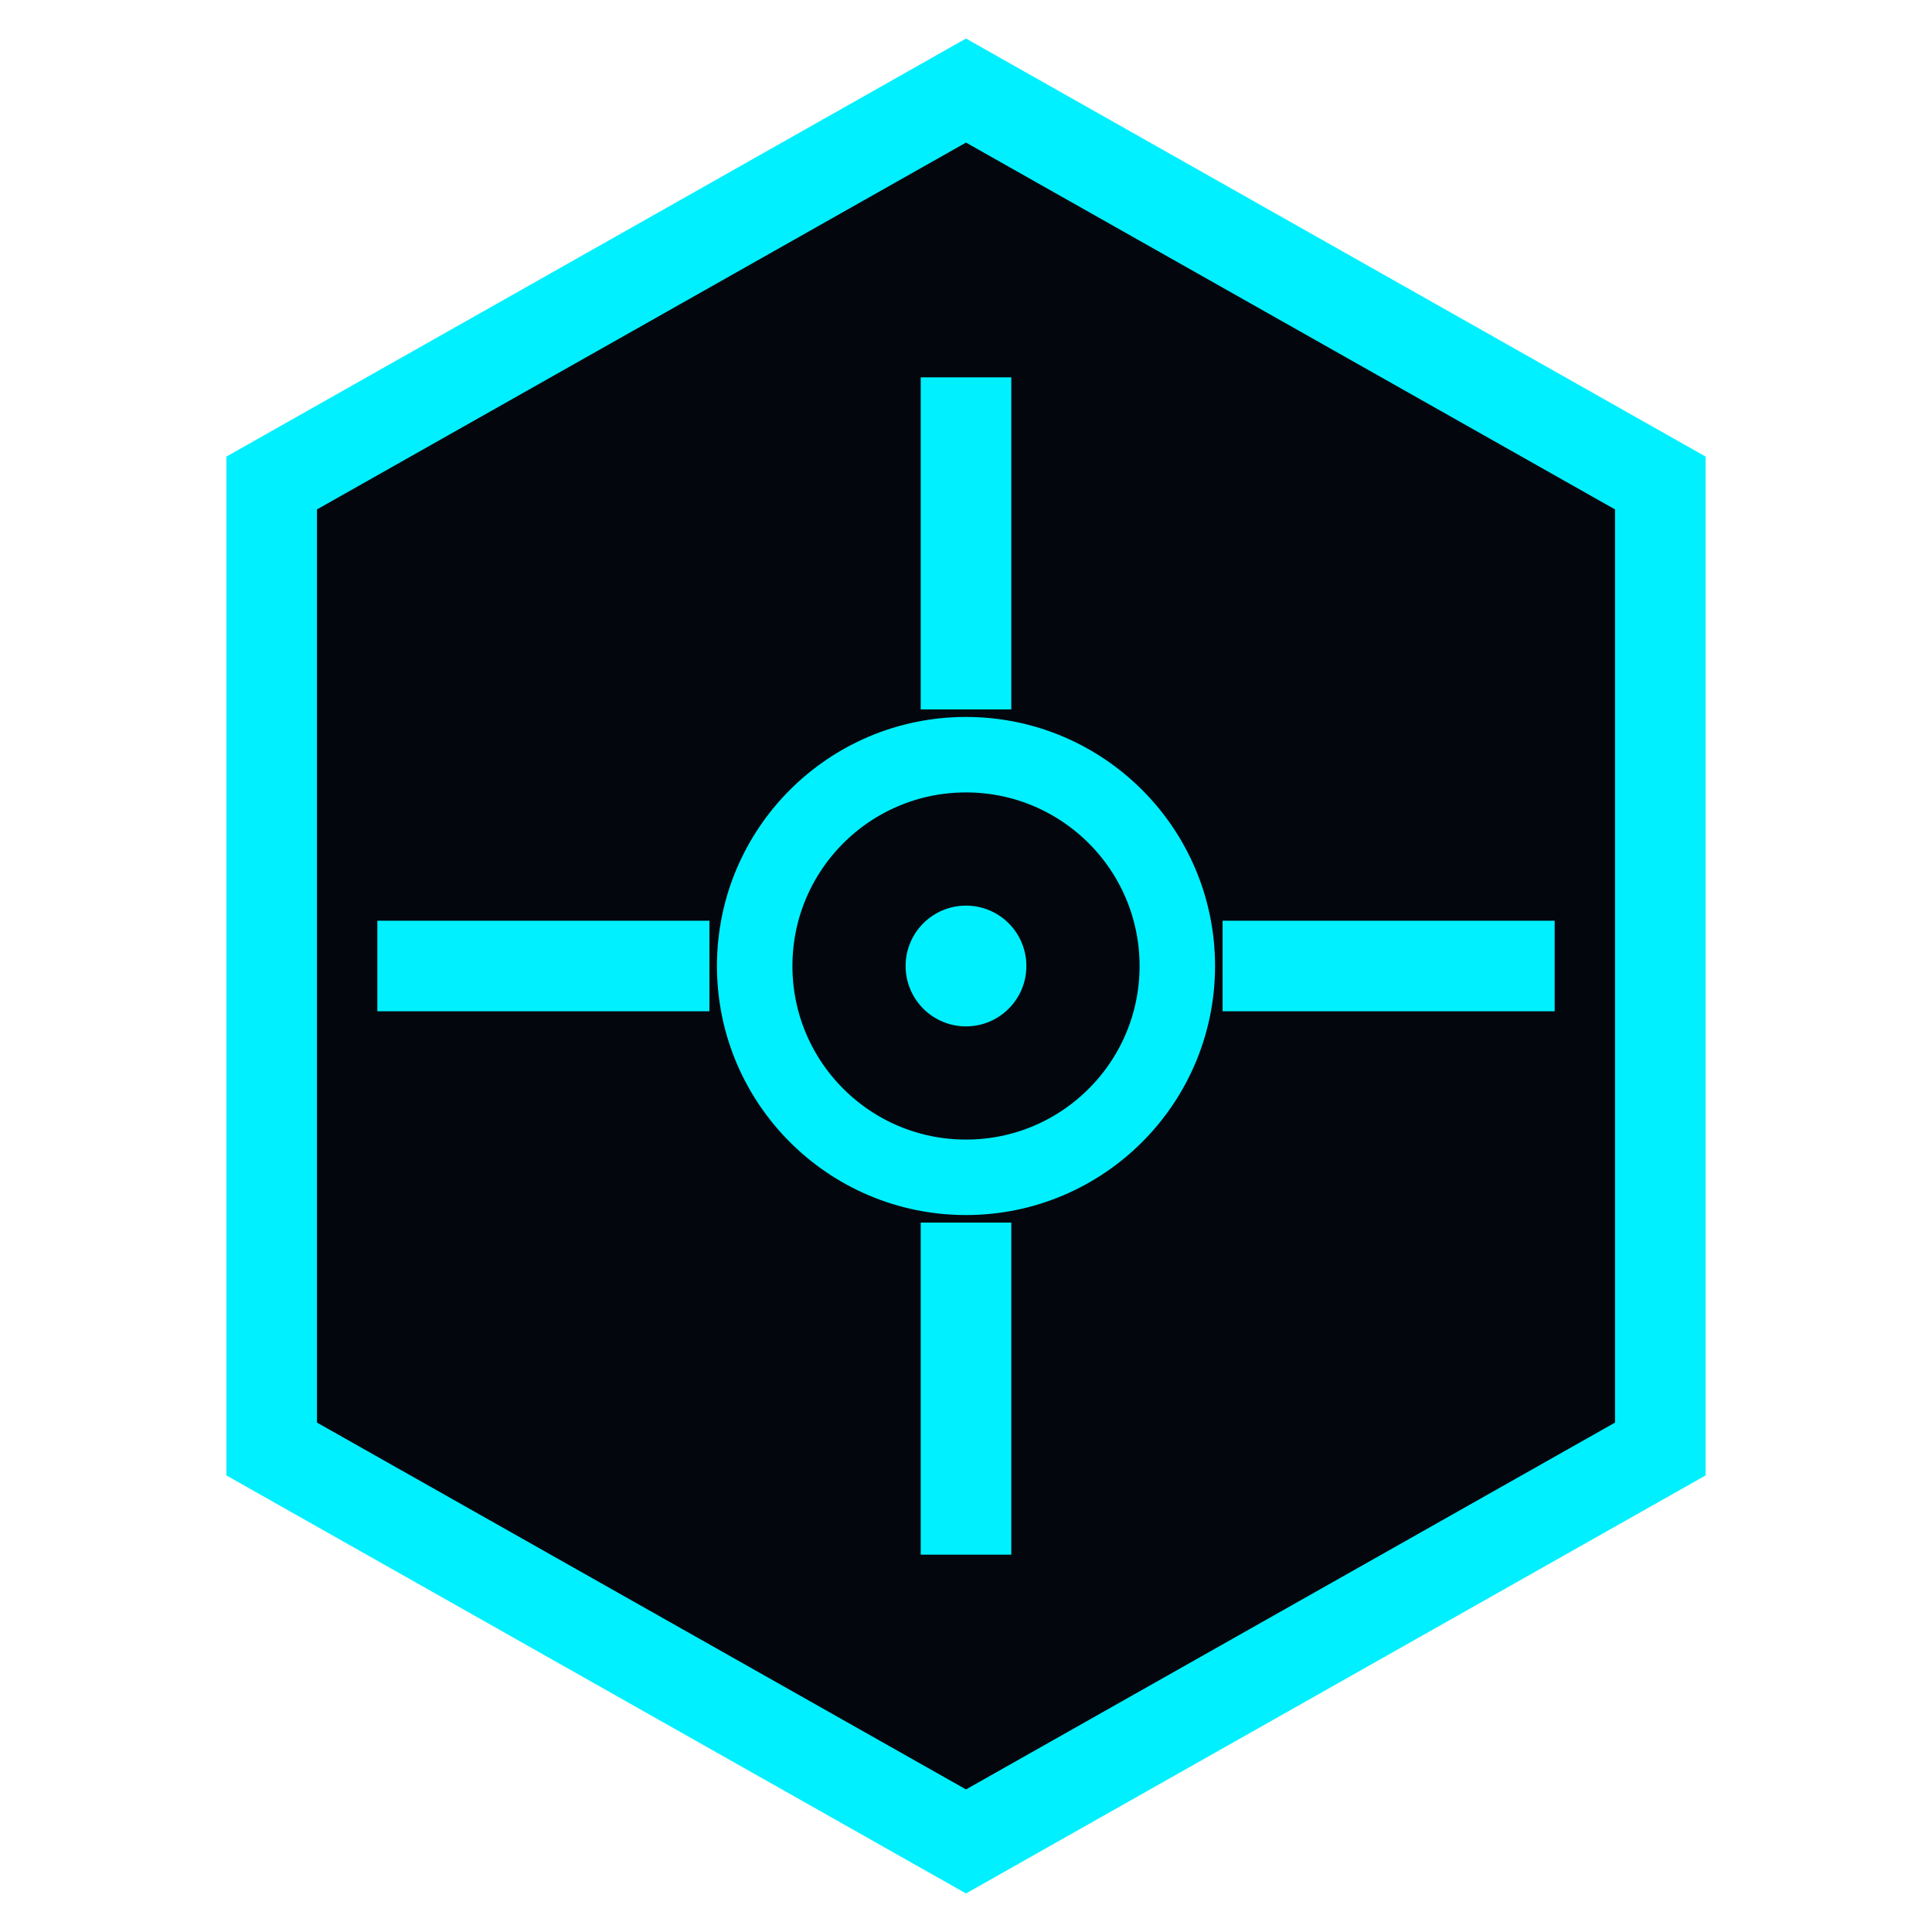
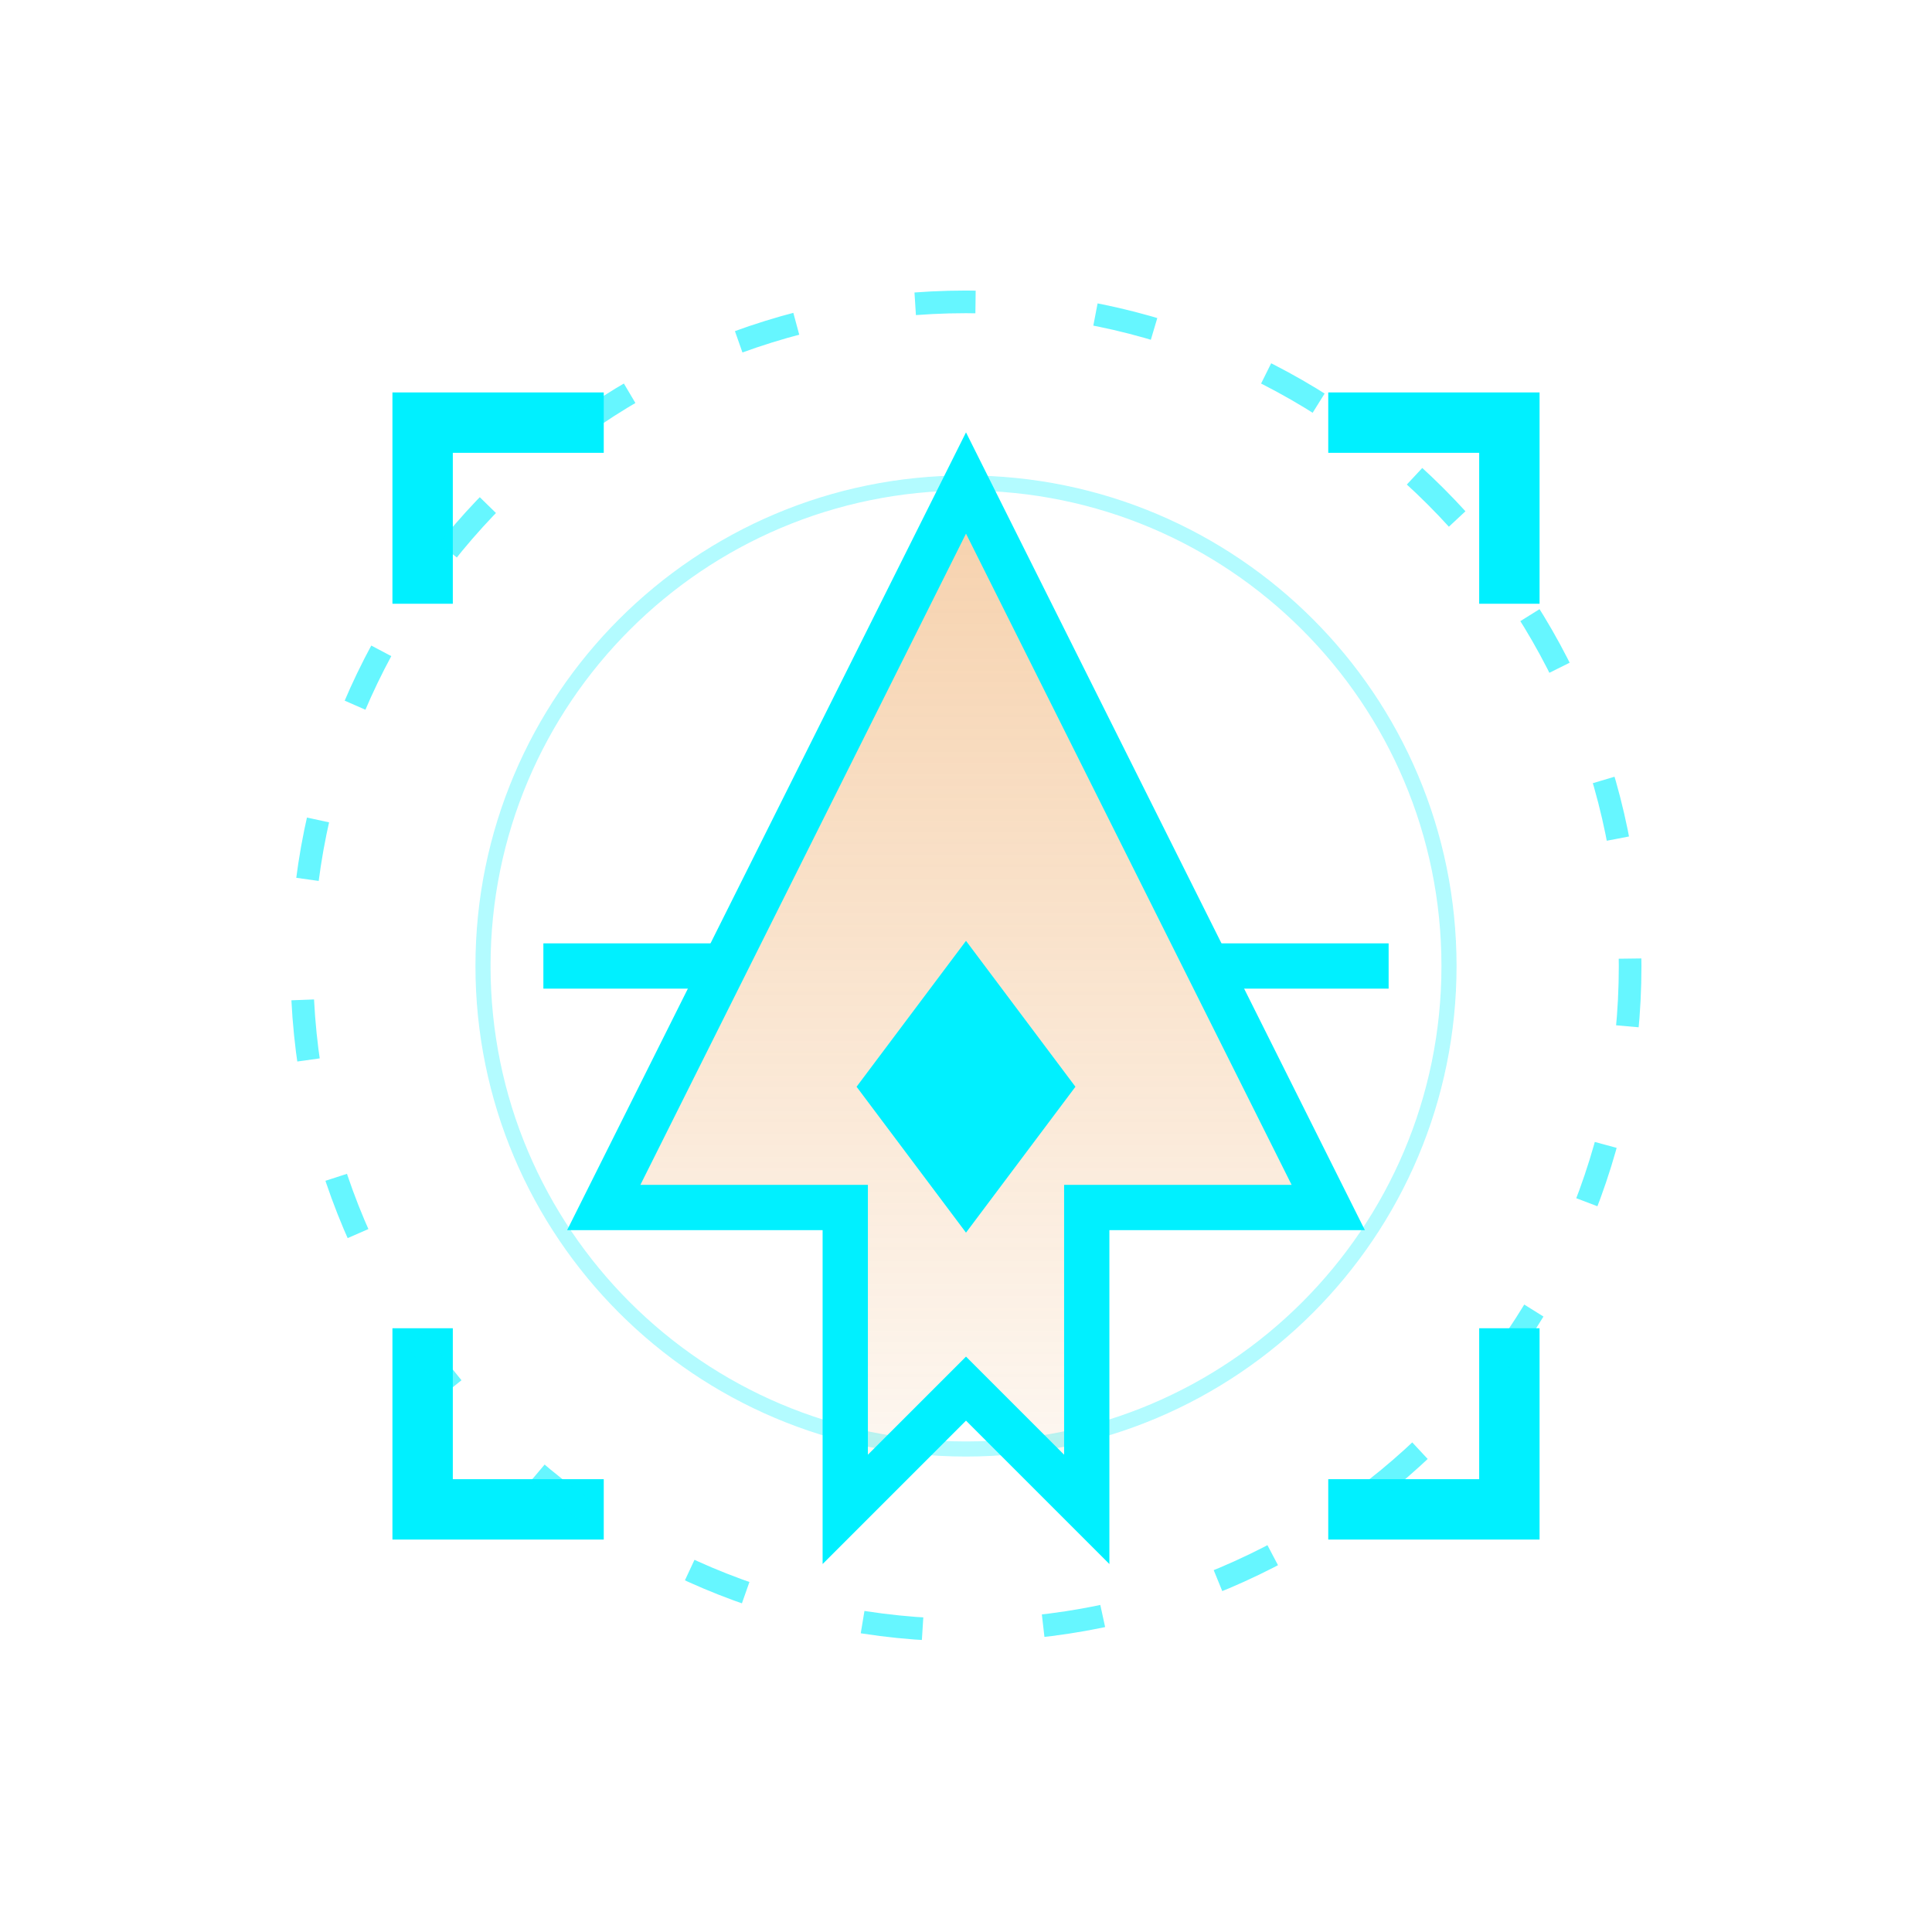
- <svg xmlns="http://www.w3.org/2000/svg" viewBox="0 0 64 64">
-   <rect width="64" height="64" fill="none" />
-   <path d="M32 3 55 16v32L32 61 9 48V16Z" fill="#03070d" stroke="#00f0ff" stroke-width="3" />
-   <path d="M32 14v8M32 42v8M14 32h8M42 32h8" stroke="#00f0ff" stroke-width="3" stroke-linecap="square" />
-   <circle cx="32" cy="32" r="7" fill="none" stroke="#00f0ff" stroke-width="2.5" />
-   <circle cx="32" cy="32" r="2" fill="#00f0ff" />
+ <svg xmlns="http://www.w3.org/2000/svg" viewBox="0 0 64 64" width="64" height="64" fill="none" stroke="#00f0ff">
+   <defs>
+     <linearGradient id="coreGlow" x1="0" y1="0" x2="0" y2="1">
+       <stop offset="0%" stop-color="#e88b2e" stop-opacity="0.4" />
+       <stop offset="100%" stop-color="#e88b2e" stop-opacity="0.05" />
+     </linearGradient>
+   </defs>
+   <path d="M14 20V14h6M50 20V14h-6M14 44v6h6M50 44v6h-6" stroke-width="2" />
+   <circle cx="32" cy="32" r="22" stroke-width="0.75" stroke-dasharray="2 4" opacity="0.6" />
+   <circle cx="32" cy="32" r="16" stroke-width="0.5" opacity="0.3" />
+   <polygon points="32,16 44,40 36,40 36,50 32,46 28,50 28,40 20,40" fill="url(#coreGlow)" stroke="#00f0ff" stroke-width="1.5" />
+   <polygon points="32,32 35,36 32,40 29,36" fill="#00f0ff" />
+   <line x1="18" y1="32" x2="24" y2="32" stroke-width="1.5" />
+   <line x1="40" y1="32" x2="46" y2="32" stroke-width="1.5" />
</svg>
